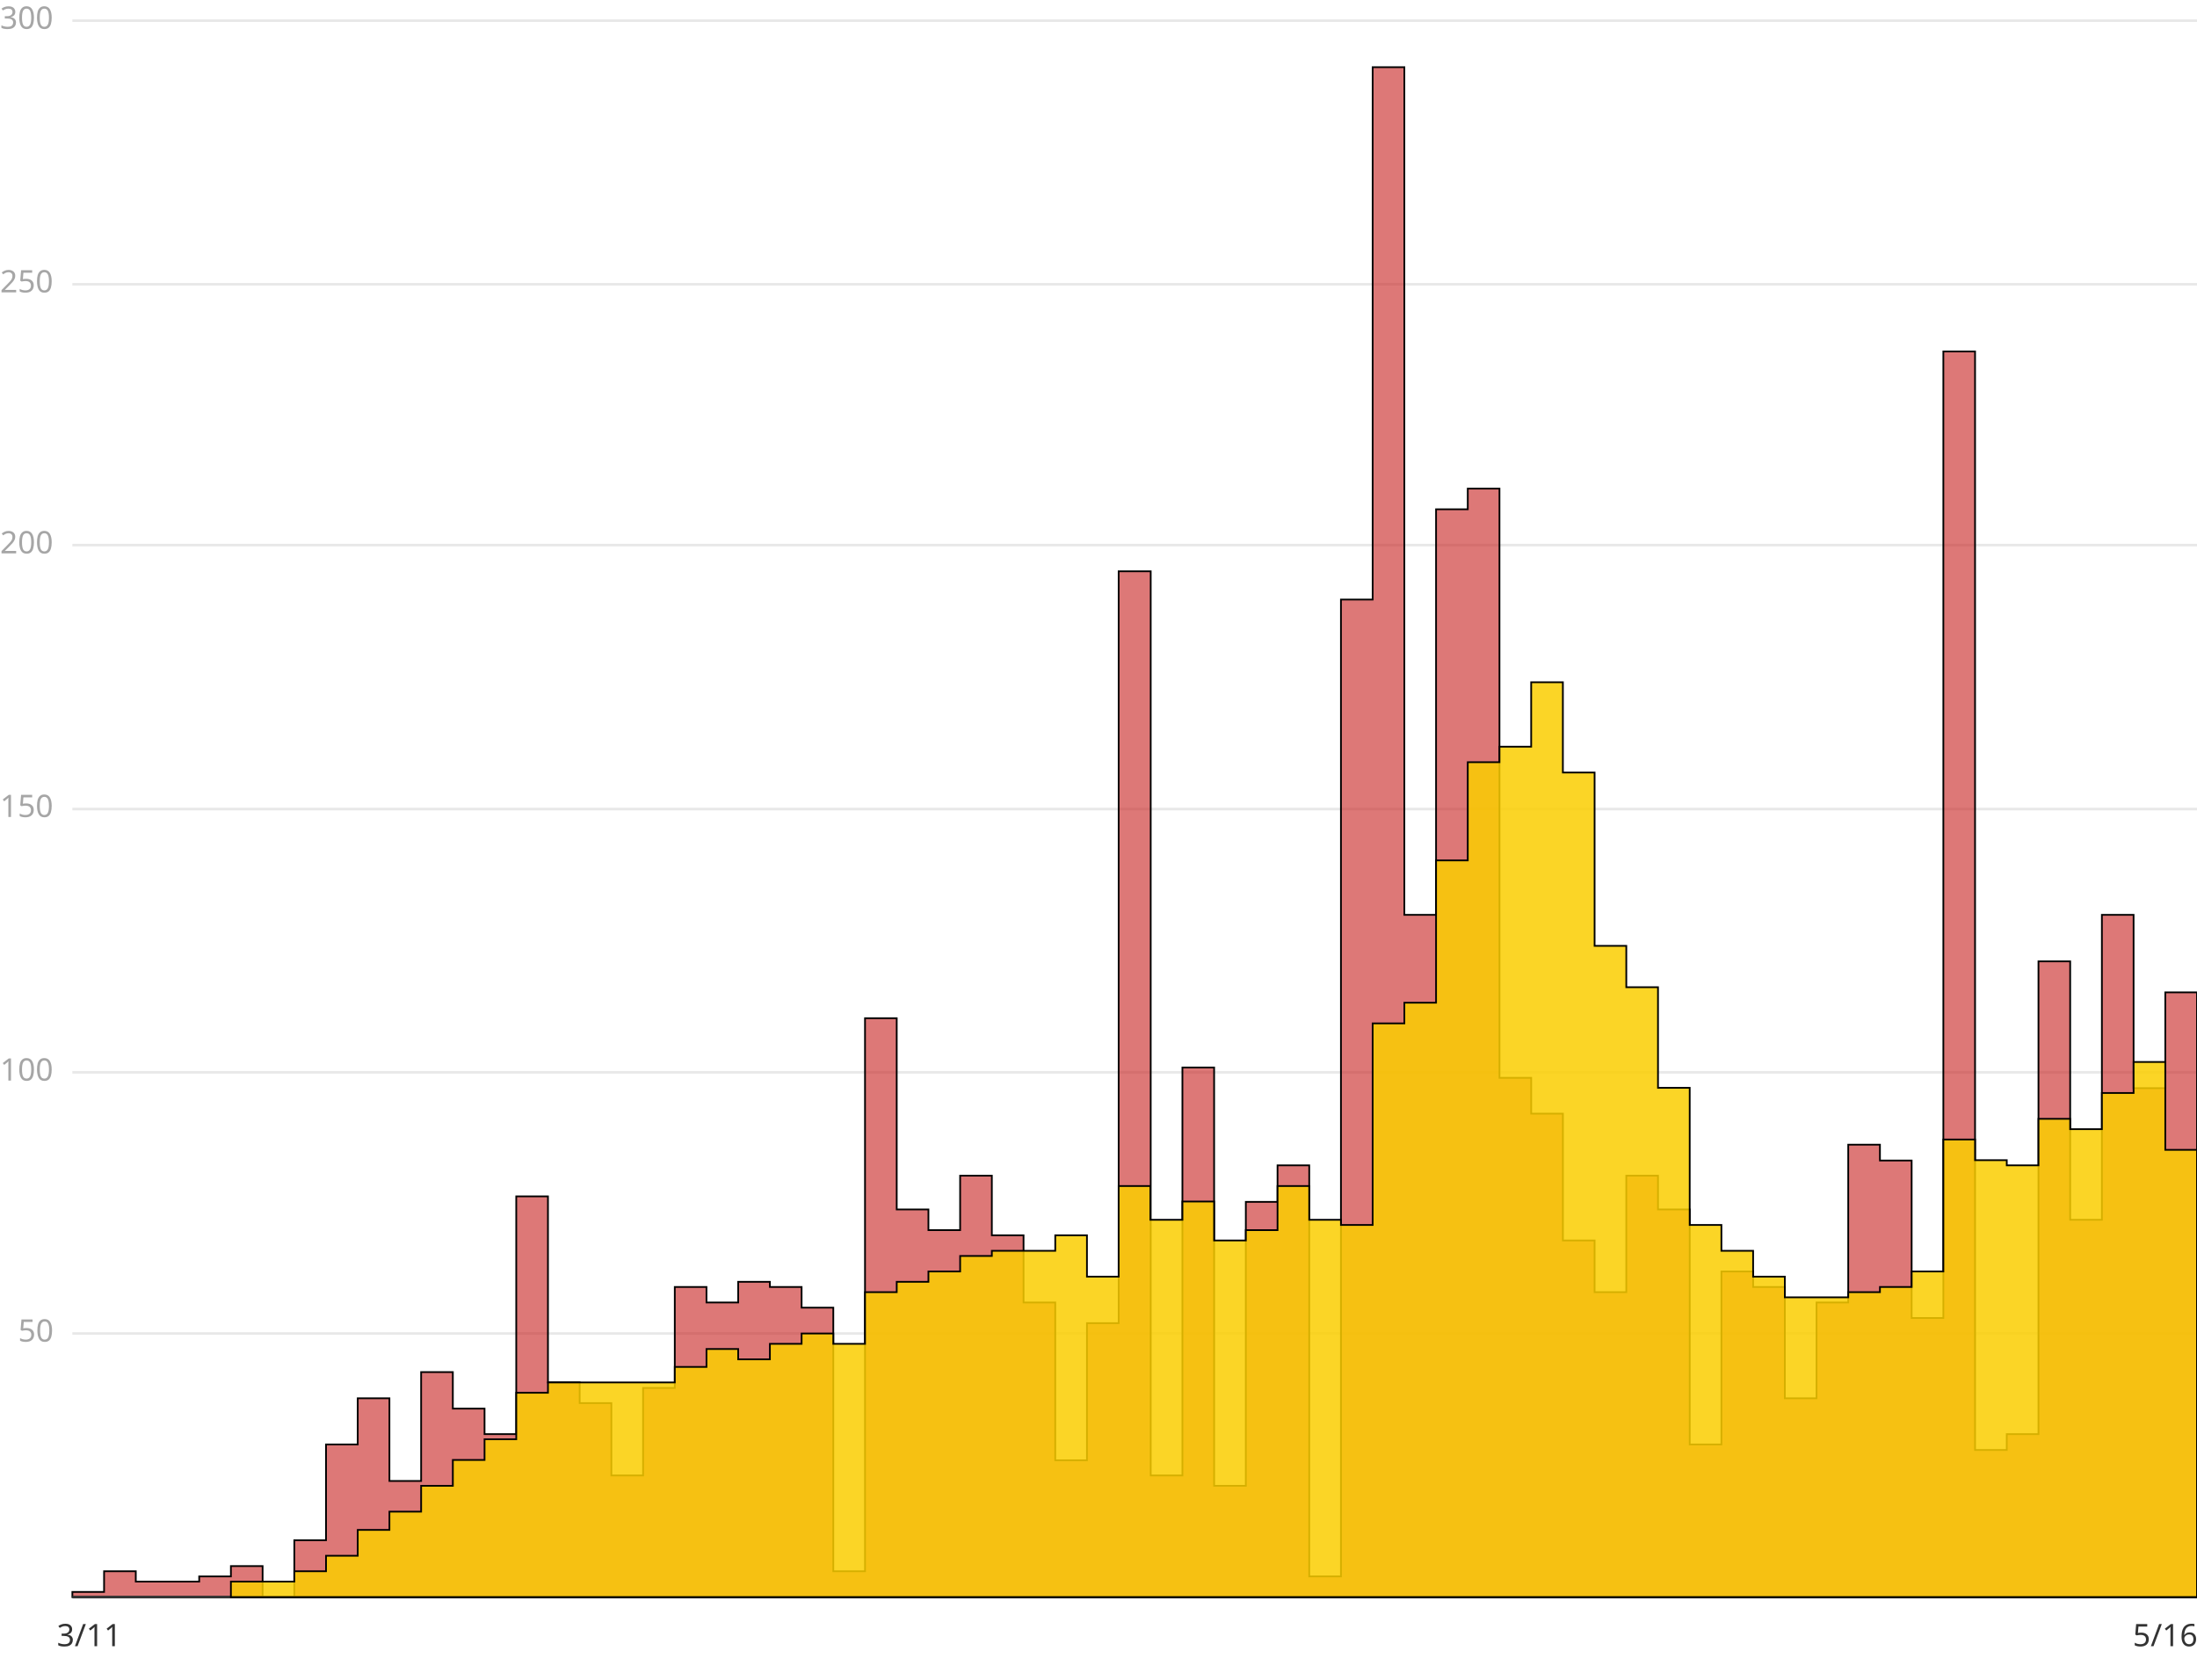
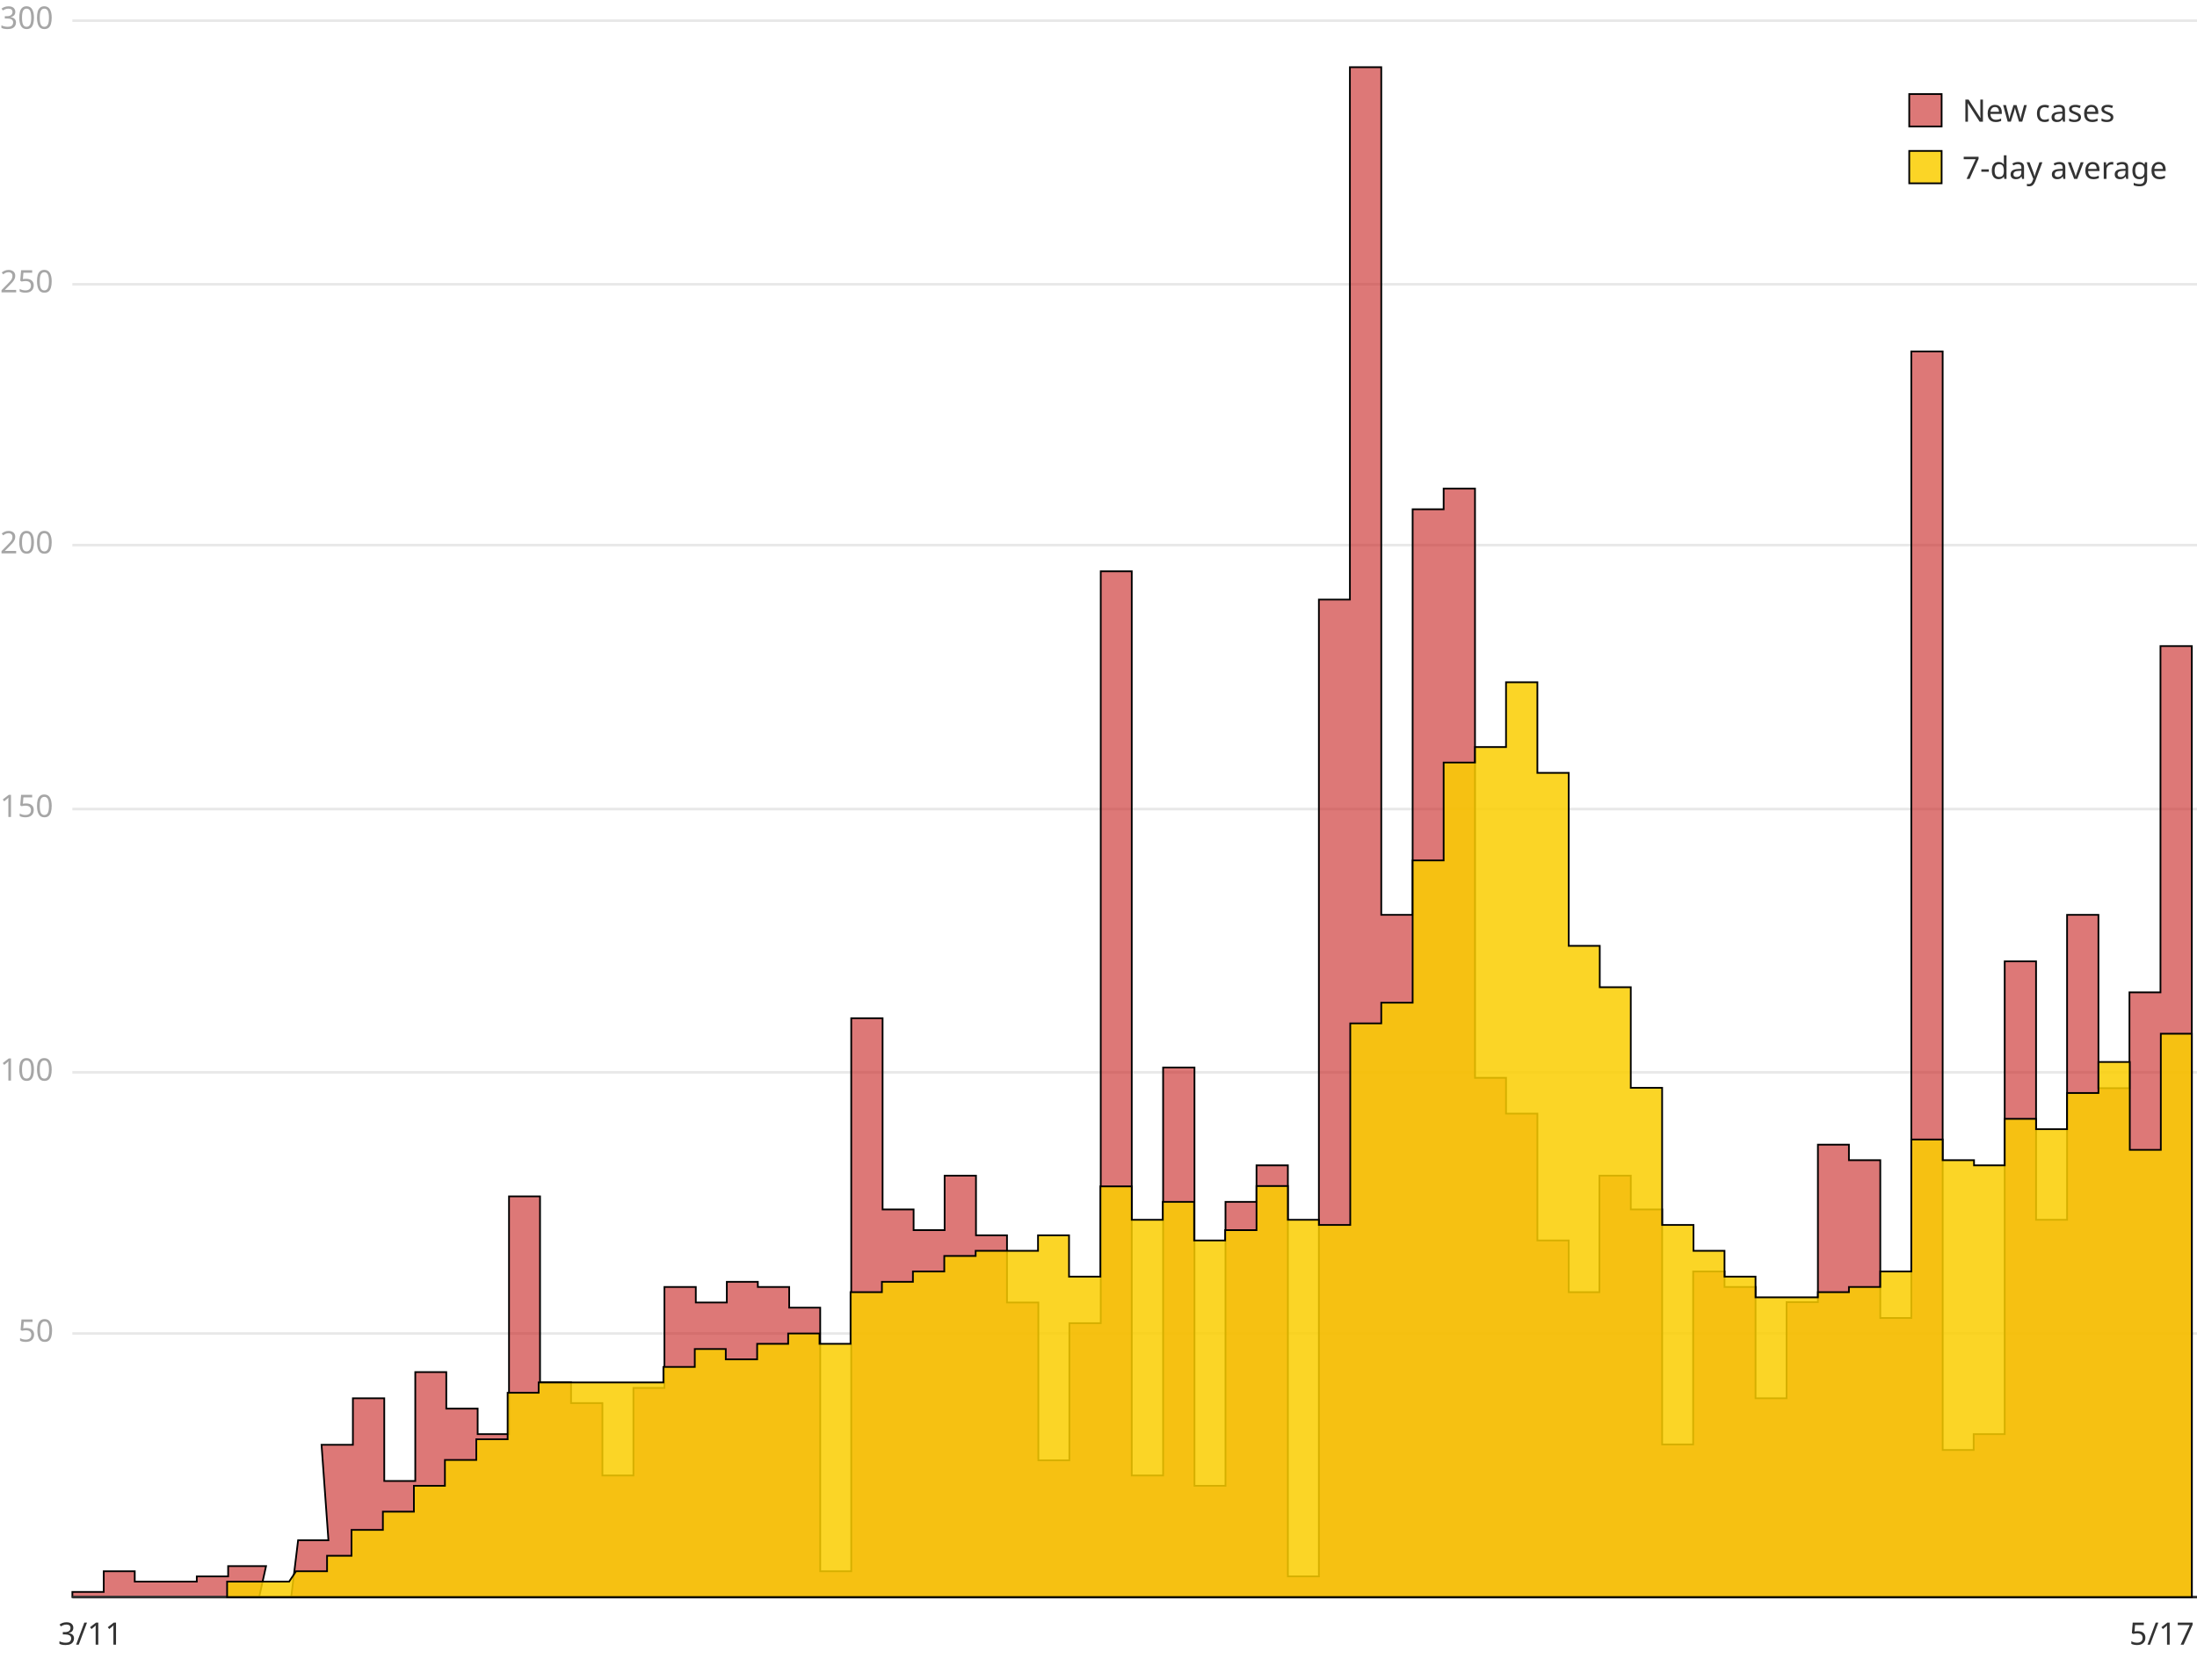
<svg xmlns="http://www.w3.org/2000/svg" xmlns:xlink="http://www.w3.org/1999/xlink" version="1.1" id="Layer_1" x="0px" y="0px" viewBox="0 0 637.5 487.5" style="enable-background:new 0 0 637.5 487.5;" xml:space="preserve">
  <style type="text/css">
	.st0{clip-path:url(#SVGID_2_);}
	.st1{clip-path:url(#SVGID_4_);fill:none;stroke:#E8E8E8;stroke-width:0.75;stroke-miterlimit:10;}
	.st2{clip-path:url(#SVGID_4_);fill:#C71E1D;}
	.st3{clip-path:url(#SVGID_4_);}
	.st4{fill:#C71E1D;fill-opacity:0.6;stroke:#000000;stroke-width:0.5;stroke-miterlimit:10;}
	.st5{clip-path:url(#SVGID_4_);fill:none;stroke:#333333;stroke-width:0.75;stroke-miterlimit:10;}
	.st6{fill:#A6A6A6;}
	.st7{font-family:'Roboto-Regular';}
	.st8{font-size:9px;}
- 	.st9{fill:#FACE00;fill-opacity:0.85;stroke:#000000;stroke-width:0.5;stroke-miterlimit:10;}
- 	.st10{fill:#333333;}
+ 	.st9{fill:#333333;}
+ 	.st10{fill:#FACE00;fill-opacity:0.85;stroke:#000000;stroke-width:0.5;stroke-miterlimit:10;}
</style>
  <g>
    <defs>
      <rect id="SVGID_1_" width="637.5" height="487.5" />
    </defs>
    <clipPath id="SVGID_2_">
      <use xlink:href="#SVGID_1_" style="overflow:visible;" />
    </clipPath>
    <g class="st0">
      <defs>
        <rect id="SVGID_3_" width="637.5" height="483" />
      </defs>
      <clipPath id="SVGID_4_">
        <use xlink:href="#SVGID_3_" style="overflow:visible;" />
      </clipPath>
      <line class="st1" x1="21" y1="6" x2="637.5" y2="6" />
      <line class="st1" x1="21" y1="82.5" x2="637.5" y2="82.5" />
      <line class="st1" x1="21" y1="158.2" x2="637.5" y2="158.2" />
      <line class="st1" x1="21" y1="234.8" x2="637.5" y2="234.8" />
      <line class="st1" x1="21" y1="311.2" x2="637.5" y2="311.2" />
      <line class="st1" x1="21" y1="387" x2="637.5" y2="387" />
-       <path class="st2" d="M76.2,463.5h9.2H76.2z" />
+       <path class="st2" d="M75.4,463.5h9.1H75.4z" />
      <g class="st3">
-         <polygon class="st4" points="67,457.5 57.8,457.5 57.8,459 48.6,459 39.4,459 39.4,456 30.2,456 30.2,462 21,462 21,463.5      30.2,463.5 30.2,463.5 39.4,463.5 48.6,463.5 57.8,463.5 57.8,463.5 67,463.5 67,463.5 76.2,463.5 76.2,454.5 67,454.5    " />
-         <polygon class="st4" points="628.3,288 628.3,315.8 619.1,315.8 619.1,265.5 609.9,265.5 609.9,354 600.7,354 600.7,279      591.5,279 591.5,416.2 582.3,416.2 582.3,420.8 573.1,420.8 573.1,102 563.9,102 563.9,382.5 554.7,382.5 554.7,336.8      545.5,336.8 545.5,332.2 536.3,332.2 536.3,378 527.1,378 527.1,405.8 517.9,405.8 517.9,373.5 508.7,373.5 508.7,369 499.5,369      499.5,419.2 490.3,419.2 490.3,351 481.1,351 481.1,341.2 471.9,341.2 471.9,375 462.7,375 462.7,360 453.5,360 453.5,323.2      444.3,323.2 444.3,312.8 435.1,312.8 435.1,141.8 425.9,141.8 425.9,147.8 416.7,147.8 416.7,265.5 407.5,265.5 407.5,19.5      398.3,19.5 398.3,174 389.1,174 389.1,457.5 379.9,457.5 379.9,338.2 370.7,338.2 370.7,348.8 361.5,348.8 361.5,431.2      352.3,431.2 352.3,309.8 343.1,309.8 343.1,428.2 333.9,428.2 333.9,165.8 324.6,165.8 324.6,384 315.4,384 315.4,423.8      306.2,423.8 306.2,378 297,378 297,358.5 287.8,358.5 287.8,341.2 278.6,341.2 278.6,357 269.4,357 269.4,351 260.2,351      260.2,295.5 251,295.5 251,456 241.8,456 241.8,379.5 232.6,379.5 232.6,373.5 223.4,373.5 223.4,372 214.2,372 214.2,378      205,378 205,373.5 195.8,373.5 195.8,402.8 186.6,402.8 186.6,428.2 177.4,428.2 177.4,407.2 168.2,407.2 168.2,401.2 159,401.2      159,347.2 149.8,347.2 149.8,416.2 140.6,416.2 140.6,408.8 131.4,408.8 131.4,398.2 122.2,398.2 122.2,429.8 113,429.8      113,405.8 103.8,405.8 103.8,419.2 94.6,419.2 94.6,447 85.4,447 85.4,463.5 94.6,463.5 94.6,463.5 103.8,463.5 103.8,463.5      113,463.5 122.2,463.5 131.4,463.5 131.4,463.5 140.6,463.5 140.6,463.5 149.8,463.5 159,463.5 168.2,463.5 168.2,463.5      177.4,463.5 177.4,463.5 186.6,463.5 195.8,463.5 205,463.5 205,463.5 214.2,463.5 214.2,463.5 223.4,463.5 232.6,463.5      241.8,463.5 241.8,463.5 251,463.5 251,463.5 260.2,463.5 269.4,463.5 269.4,463.5 278.6,463.5 278.6,463.5 287.8,463.5      297,463.5 297,463.5 306.2,463.5 306.2,463.5 315.4,463.5 315.4,463.5 324.6,463.5 333.9,463.5 333.9,463.5 343.1,463.5      343.1,463.5 352.3,463.5 352.3,463.5 361.5,463.5 370.7,463.5 370.7,463.5 379.9,463.5 379.9,463.5 389.1,463.5 389.1,463.5      398.3,463.5 407.5,463.5 407.5,463.5 416.7,463.5 416.7,463.5 425.9,463.5 425.9,463.5 435.1,463.5 444.3,463.5 444.3,463.5      453.5,463.5 453.5,463.5 462.7,463.5 462.7,463.5 471.9,463.5 481.1,463.5 481.1,463.5 490.3,463.5 490.3,463.5 499.5,463.5      499.5,463.5 508.7,463.5 517.9,463.5 527.1,463.5 527.1,463.5 536.3,463.5 536.3,463.5 545.5,463.5 545.5,463.5 554.7,463.5      563.9,463.5 563.9,463.5 573.1,463.5 573.1,463.5 582.3,463.5 582.3,463.5 591.5,463.5 600.7,463.5 600.7,463.5 609.9,463.5      609.9,463.5 619.1,463.5 619.1,463.5 628.3,463.5 637.5,463.5 637.5,288    " />
+         <polygon class="st4" points="66.2,457.5 57.1,457.5 57.1,459 48.1,459 48,459 39.1,459 39.1,456 30.1,456 30.1,462 21,462      21,463.5 30.1,463.5 39,463.5 39.1,463.5 48,463.5 48.1,463.5 57.1,463.5 66.2,463.5 75.2,463.5 77.2,454.5 66.2,454.5    " />
+         <polygon class="st4" points="626.9,187.5 626.9,288 617.9,288 617.9,315.8 608.9,315.8 608.9,265.5 599.8,265.5 599.8,354      590.8,354 590.8,279 581.7,279 581.7,416.2 572.7,416.2 572.7,420.8 563.7,420.8 563.7,102 554.6,102 554.6,382.5 545.6,382.5      545.6,336.7 536.5,336.7 536.5,332.2 527.5,332.2 527.5,377.9 518.4,377.9 518.4,405.8 509.4,405.8 509.4,373.5 500.4,373.5      500.4,369 491.3,369 491.3,419.2 482.3,419.2 482.3,351 473.2,351 473.2,341.2 464.1,341.2 464.1,375 455.2,375 455.2,360      446.1,360 446.1,323.2 437,323.2 437,312.8 428,312.8 428,141.8 418.9,141.8 418.9,147.8 409.9,147.8 409.9,265.5 400.8,265.5      400.8,19.5 391.7,19.5 391.7,174 382.7,174 382.7,457.5 373.7,457.5 373.7,338.2 364.6,338.2 364.6,348.8 355.6,348.8      355.6,431.2 346.6,431.2 346.6,309.8 337.5,309.8 337.5,428.2 328.4,428.2 328.4,165.8 319.4,165.8 319.4,384 310.3,384      310.3,423.8 301.3,423.8 301.3,378 292.2,378 292.2,358.5 283.2,358.5 283.2,341.2 274.1,341.2 274.1,357 265.1,357 265.1,351      256.1,351 256.1,295.5 247,295.5 247,456 238,456 238,379.5 229,379.5 229,373.5 219.9,373.5 219.9,372 210.9,372 210.9,378      201.9,378 201.9,373.5 192.8,373.5 192.8,402.8 183.8,402.8 183.8,428.2 174.8,428.2 174.8,407.2 165.7,407.2 165.7,401.2      156.7,401.2 156.7,347.2 147.7,347.2 147.7,416.2 138.6,416.2 138.6,408.8 129.5,408.8 129.5,398.2 120.5,398.2 120.5,429.8      111.5,429.8 111.5,405.8 102.4,405.8 102.4,419.3 93.3,419.3 95.3,447 86.5,447 84.5,463.5 93.3,463.5 93.3,463.6 102.4,463.6      111.5,463.6 120.5,463.6 120.5,463.5 129.5,463.5 138.6,463.5 147.7,463.5 156.7,463.5 156.7,463.5 165.7,463.5 165.7,463.5      174.8,463.5 183.8,463.5 192.8,463.5 192.9,463.5 201.8,463.5 201.9,463.5 210.9,463.5 219.9,463.5 229,463.5 229,463.5      237.9,463.5 238,463.5 247,463.5 256.1,463.5 265,463.5 265.1,463.5 274.1,463.5 283.2,463.5 292.2,463.5 301.2,463.5      301.3,463.5 310.3,463.5 319.4,463.5 328.4,463.5 337.5,463.5 346.5,463.5 346.6,463.5 355.6,463.5 364.6,463.5 373.7,463.5      382.7,463.5 382.8,463.5 391.7,463.5 400.8,463.5 409.9,463.5 418.9,463.5 418.9,463.5 428,463.5 437,463.5 446.1,463.5      455.1,463.5 455.2,463.5 464.1,463.5 473.2,463.5 482.3,463.5 491.3,463.5 500.4,463.5 500.4,463.5 509.4,463.5 518.5,463.5      518.5,463.4 527.5,463.4 536.5,463.4 545.5,463.4 545.5,463.5 554.6,463.5 563.7,463.5 572.7,463.5 581.7,463.5 581.8,463.5      590.8,463.5 599.8,463.5 608.9,463.5 617.9,463.5 618,463.5 626.9,463.5 636,463.5 636,187.5    " />
      </g>
      <line class="st5" x1="21" y1="463.5" x2="637.5" y2="463.5" />
    </g>
    <g class="st0">
      <text transform="matrix(1 0 0 1 5.2559 389.3496)" class="st6 st7 st8">50</text>
    </g>
    <g class="st0">
      <text transform="matrix(1 0 0 1 2.929688e-03 313.5996)" class="st6 st7 st8">100</text>
    </g>
    <g class="st0">
      <text transform="matrix(1 0 0 1 2.929688e-03 237.0996)" class="st6 st7 st8">150</text>
    </g>
    <g class="st0">
      <text transform="matrix(1 0 0 1 2.929688e-03 160.5996)" class="st6 st7 st8">200</text>
    </g>
    <g class="st0">
      <text transform="matrix(1 0 0 1 2.929688e-03 84.8496)" class="st6 st7 st8">250</text>
    </g>
    <g class="st0">
      <text transform="matrix(1 0 0 1 2.929688e-03 8.3496)" class="st6 st7 st8">300</text>
    </g>
+     <g class="st0">
+       <text transform="matrix(1 0 0 1 569.4154 35.3277)" class="st9 st7 st8">New cases</text>
+     </g>
  </g>
-   <polygon class="st9" points="628.3,333.7 628.3,308.2 619.1,308.2 619.1,317.2 609.9,317.2 609.9,327.7 600.7,327.7 600.7,324.7   591.5,324.7 591.5,338.2 582.3,338.2 582.3,336.7 573.1,336.7 573.1,330.7 563.9,330.7 563.9,369 554.7,369 554.7,373.5   545.5,373.5 545.5,375 536.3,375 536.3,376.5 527.1,376.5 527.1,376.5 517.9,376.5 517.9,370.5 508.7,370.5 508.7,363 499.5,363   499.5,355.5 490.3,355.5 490.3,315.7 481.1,315.7 481.1,286.5 471.9,286.5 471.9,274.5 462.7,274.5 462.7,224.2 453.5,224.2   453.5,198 444.3,198 444.3,216.7 435.1,216.7 435.1,221.2 425.9,221.2 425.9,249.7 416.7,249.7 416.7,291 407.5,291 407.5,297   398.3,297 398.3,355.5 389.1,355.5 389.1,354 379.9,354 379.9,344.2 370.7,344.2 370.7,357 361.5,357 361.5,360 352.3,360   352.3,348.7 343.1,348.7 343.1,354 333.8,354 333.8,344.2 324.6,344.2 324.6,370.5 315.4,370.5 315.4,358.5 306.2,358.5 306.2,363   297,363 297,363 287.8,363 287.8,364.5 278.6,364.5 278.6,369 269.4,369 269.4,372 260.2,372 260.2,375 251,375 251,390 241.8,390   241.8,387 232.6,387 232.6,390 223.4,390 223.4,394.5 214.2,394.5 214.2,391.5 205,391.5 205,396.7 195.8,396.7 195.8,401.2   186.6,401.2 177.4,401.2 177.4,401.2 168.2,401.2 168.2,401.2 159,401.2 159,404.2 149.8,404.2 149.8,417.7 140.6,417.7   140.6,423.7 131.4,423.7 131.4,431.2 122.2,431.2 122.2,438.7 113,438.7 113,444 103.8,444 103.8,451.5 94.6,451.5 94.6,456   85.4,456 85.4,459 76.2,459 67,459 67,463.5 76.2,463.5 85.4,463.5 94.6,463.5 94.6,463.5 103.8,463.5 103.8,463.5 113,463.5   122.2,463.5 131.4,463.5 131.4,463.5 140.6,463.5 140.6,463.5 149.8,463.5 159,463.5 168.2,463.5 168.2,463.5 177.4,463.5   177.4,463.5 186.6,463.5 195.8,463.5 205,463.5 205,463.5 214.2,463.5 214.2,463.5 223.4,463.5 232.6,463.5 241.8,463.5   241.8,463.5 251,463.5 251,463.5 260.2,463.5 269.4,463.5 269.4,463.5 278.6,463.5 278.6,463.5 287.8,463.5 297,463.5 297,463.5   306.2,463.5 306.2,463.5 315.4,463.5 315.4,463.5 324.6,463.5 333.8,463.5 333.8,463.5 343.1,463.5 343.1,463.5 352.3,463.5   352.3,463.5 361.5,463.5 370.7,463.5 370.7,463.5 379.9,463.5 379.9,463.5 389.1,463.5 389.1,463.5 398.3,463.5 407.5,463.5   407.5,463.5 416.7,463.5 416.7,463.5 425.9,463.5 425.9,463.5 435.1,463.5 444.3,463.5 444.3,463.5 453.5,463.5 453.5,463.5   462.7,463.5 462.7,463.5 471.9,463.5 481.1,463.5 481.1,463.5 490.3,463.5 490.3,463.5 499.5,463.5 499.5,463.5 508.7,463.5   517.9,463.5 527.1,463.5 527.1,463.5 536.3,463.5 536.3,463.5 545.5,463.5 545.5,463.5 554.7,463.5 563.9,463.5 563.9,463.5   573.1,463.5 573.1,463.5 582.3,463.5 582.3,463.5 591.5,463.5 600.7,463.5 600.7,463.5 609.9,463.5 609.9,463.5 619.1,463.5   619.1,463.5 628.3,463.5 637.5,463.5 637.5,333.7 " />
+   <polygon class="st10" points="627,300 627,333.7 618,333.7 618,308.2 608.9,308.2 608.9,317.2 599.8,317.2 599.8,327.7 590.8,327.7   590.8,324.7 581.7,324.7 581.7,338.2 572.8,338.2 572.8,336.7 563.7,336.7 563.7,330.7 554.6,330.7 554.6,369 545.6,369   545.6,373.5 536.5,373.5 536.5,375 527.5,375 527.5,376.5 518.5,376.5 518.5,376.5 509.4,376.5 509.4,370.5 500.4,370.5 500.4,363   491.4,363 491.4,355.5 482.3,355.5 482.3,315.7 473.2,315.7 473.2,286.5 464.2,286.5 464.2,274.5 455.2,274.5 455.2,224.3   446.1,224.3 446.1,198 437,198 437,216.8 428,216.8 428,221.3 418.9,221.3 418.9,249.7 409.9,249.7 409.9,291 400.8,291 400.8,297   391.8,297 391.8,355.5 382.7,355.5 382.7,354 373.7,354 373.7,344.2 364.6,344.2 364.6,357 355.5,357 355.5,360 346.5,360   346.5,348.8 337.4,348.8 337.4,354 328.4,354 328.4,344.3 319.3,344.3 319.3,370.5 310.2,370.5 310.2,358.5 301.2,358.5 301.2,363   292.1,363 283.1,363 283.1,364.5 274,364.5 274,369 264.9,369 264.9,372 255.9,372 255.9,375 246.8,375 246.8,390 237.8,390   237.8,387 228.7,387 228.7,390 219.7,390 219.7,394.5 210.6,394.5 210.6,391.5 201.6,391.5 201.6,396.7 192.5,396.7 192.5,401.2   183.5,401.2 174.4,401.2 165.4,401.2 165.4,401.2 156.3,401.2 156.3,404.2 147.3,404.2 147.3,417.7 138.2,417.7 138.2,423.7   129.1,423.7 129.1,431.2 120.1,431.2 120.1,438.7 111.1,438.7 111.1,444 102,444 102,451.5 94.9,451.5 94.9,456 85.9,456 83.9,459   74.9,459 65.9,459 65.9,463.5 74.9,463.5 83.9,463.5 84,463.5 92.9,463.5 93,463.5 102,463.5 111.1,463.5 120.1,463.5 120.1,463.5   129.1,463.5 138.2,463.5 147.3,463.5 156.3,463.5 156.3,463.5 165.4,463.5 165.4,463.5 174.4,463.5 183.5,463.5 192.5,463.5   192.6,463.5 201.6,463.5 201.6,463.5 210.6,463.5 219.7,463.5 228.7,463.5 228.7,463.5 237.8,463.5 237.8,463.5 246.8,463.5   255.9,463.5 264.9,463.5 265,463.5 274,463.5 283.1,463.5 292.1,463.5 301.2,463.5 301.2,463.5 310.2,463.5 319.3,463.5   328.4,463.5 337.4,463.5 346.5,463.5 346.5,463.5 355.5,463.5 364.6,463.5 373.7,463.5 382.7,463.5 382.7,463.5 391.8,463.5   400.8,463.5 409.9,463.5 418.9,463.5 418.9,463.5 428,463.5 437,463.5 446.1,463.5 455.2,463.5 455.2,463.5 464.2,463.5   473.2,463.5 482.3,463.5 491.4,463.5 500.3,463.5 500.4,463.5 509.4,463.5 518.4,463.5 518.4,463.5 527.5,463.5 536.5,463.5   545.6,463.5 545.6,463.5 554.6,463.5 563.7,463.5 572.8,463.5 581.7,463.5 581.8,463.5 590.8,463.5 599.8,463.5 608.9,463.5   617.9,463.5 618,463.5 627,463.5 636,463.5 636,300 " />
+   <rect x="554" y="27.3" class="st4" width="9.4" height="9.4" />
+   <text transform="matrix(1 0 0 1 569.4154 51.9122)" class="st9 st7 st8">7-day average</text>
+   <rect x="554" y="43.8" class="st10" width="9.4" height="9.4" />
  <g>
-     <text transform="matrix(1 0 0 1 618.8737 477.7512)" class="st10 st7 st8">5/16</text>
+     <text transform="matrix(1 0 0 1 617.8831 477.3168)" class="st9 st7 st8">5/17</text>
  </g>
  <g>
-     <text transform="matrix(1 0 0 1 16.4939 477.7512)" class="st10 st7 st8">3/11</text>
+     <text transform="matrix(1 0 0 1 16.8361 477.3165)" class="st9 st7 st8">3/11</text>
  </g>
</svg>
